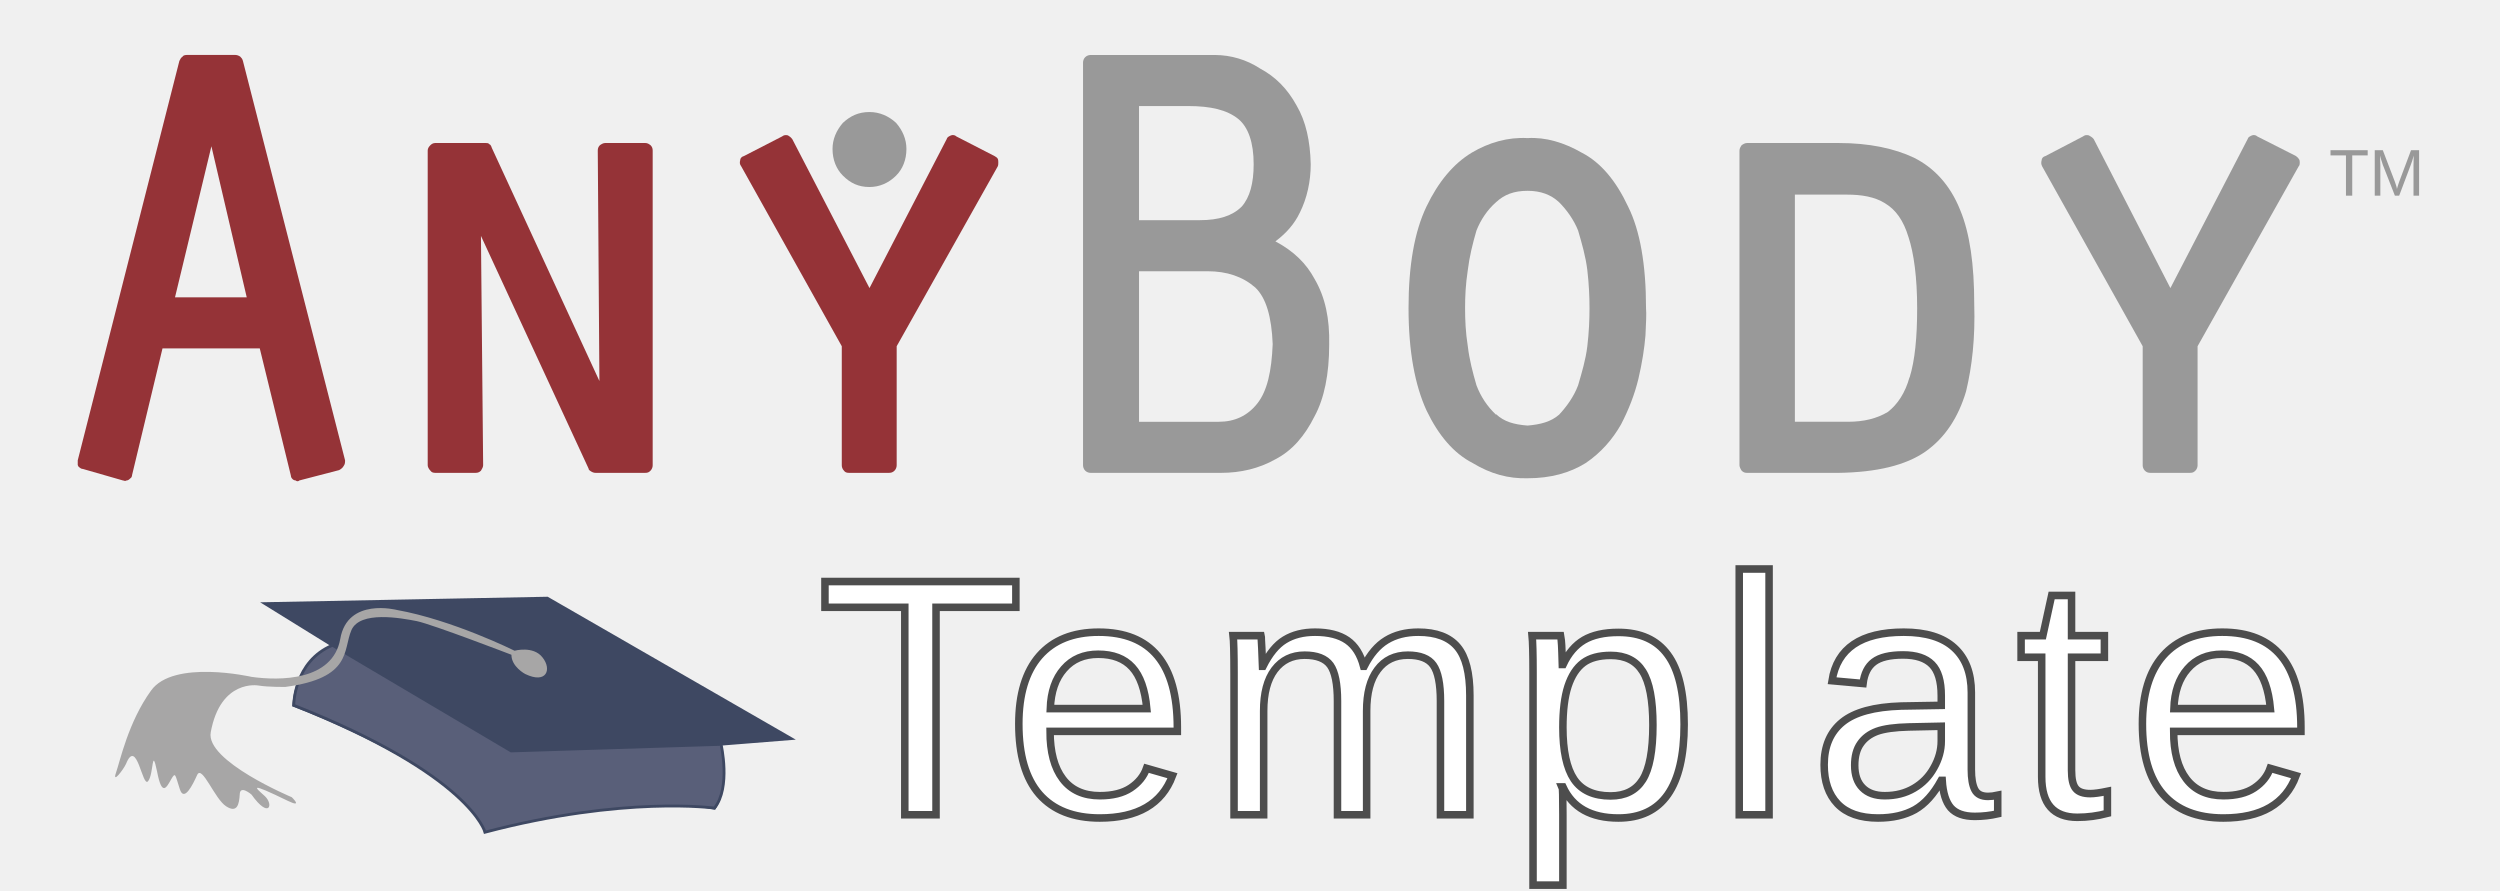
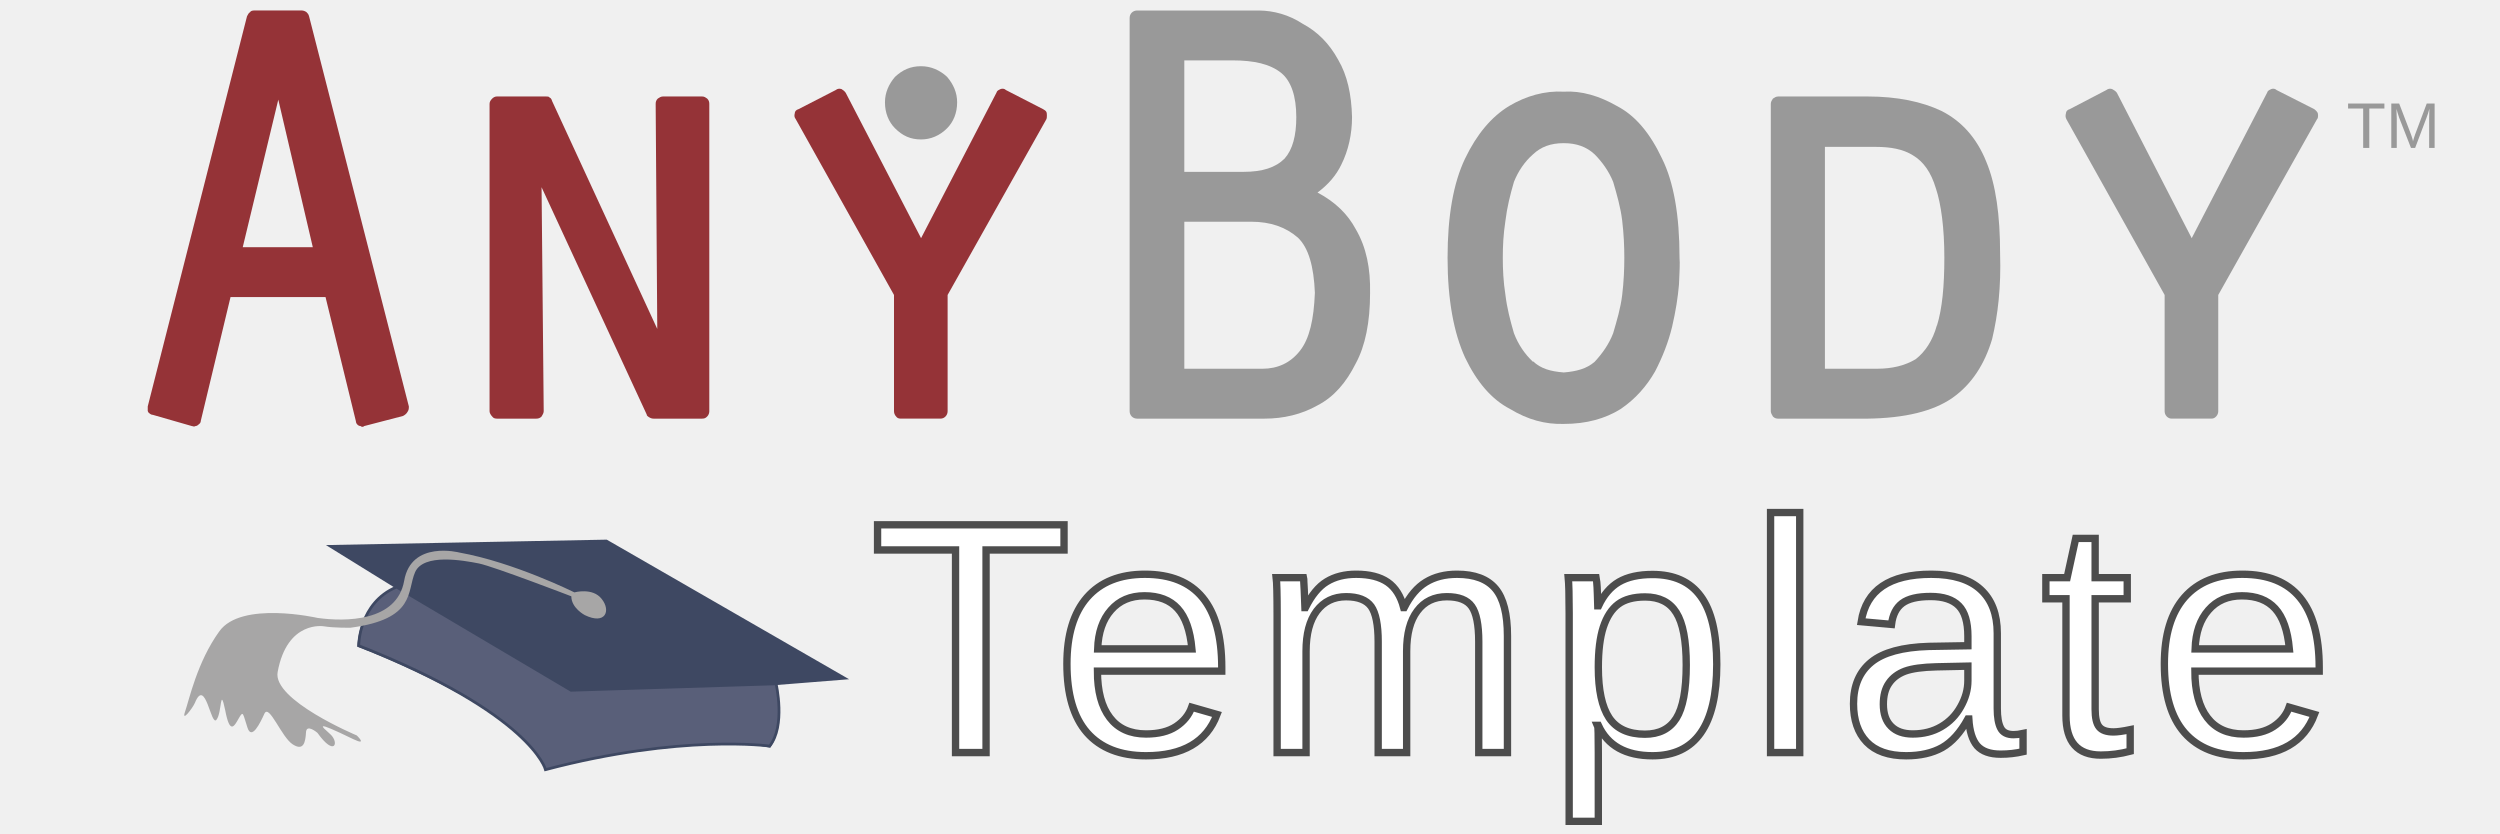
- <svg xmlns="http://www.w3.org/2000/svg" width="157.814mm" height="56.202mm" viewBox="0 0 158 60" version="1.1" id="svg130">
+ <svg xmlns="http://www.w3.org/2000/svg" width="150mm" height="50mm" viewBox="0 0 150.177 53.379" version="1.1" id="svg130">
  <defs id="defs124" />
  <g id="layer1" transform="translate(-31.565,-38.02478)">
-     <g id="g7924" transform="matrix(0.9662182,0,0,0.9662182,6.397553,-2.732706)">
-       <path id="path143" style="fill:#953337;fill-opacity:1;fill-rule:evenodd;stroke-width:0.577" d="m 65.616,52.156 h -2.767 c -0.152,0 -0.265,0.076 -0.379,0.152 -0.114,0.114 -0.152,0.227 -0.152,0.379 l 0.114,16.07 -7.504,-16.26 c -0.038,-0.114 -0.076,-0.227 -0.189,-0.265 -0.038,-0.076 -0.152,-0.076 -0.265,-0.076 h -3.487 c -0.152,0 -0.265,0.076 -0.341,0.152 -0.114,0.114 -0.19,0.227 -0.19,0.379 v 21.945 c 0,0.114 0.076,0.265 0.19,0.379 0.076,0.114 0.189,0.152 0.341,0.152 h 2.805 c 0.152,0 0.265,-0.038 0.379,-0.152 0.076,-0.114 0.152,-0.265 0.152,-0.379 L 54.17,58.637 61.675,74.859 c 0,0.114 0.114,0.152 0.152,0.19 0.114,0.076 0.227,0.114 0.341,0.114 h 3.449 c 0.19,0 0.265,-0.038 0.379,-0.152 0.114,-0.114 0.152,-0.265 0.152,-0.379 V 52.687 c 0,-0.152 -0.038,-0.265 -0.152,-0.379 -0.114,-0.076 -0.189,-0.152 -0.379,-0.152 z" />
-       <path id="path145" style="fill:#953337;fill-opacity:1;fill-rule:evenodd;stroke-width:0.577" d="m 75.887,51.891 c -0.114,-0.152 -0.189,-0.189 -0.303,-0.265 -0.152,-0.038 -0.265,-0.038 -0.417,0.076 L 72.514,53.066 c -0.152,0.038 -0.265,0.152 -0.265,0.303 -0.038,0.152 -0.038,0.265 0.076,0.417 l 7.012,12.545 v 8.3 c 0,0.114 0.038,0.265 0.152,0.379 0.076,0.114 0.189,0.152 0.341,0.152 h 2.805 c 0.152,0 0.265,-0.038 0.379,-0.152 0.114,-0.114 0.152,-0.265 0.152,-0.379 v -8.3 l 7.05,-12.545 c 0.038,-0.076 0.038,-0.19 0.038,-0.265 0,-0.076 0,-0.19 -0.038,-0.265 -0.038,-0.076 -0.152,-0.152 -0.227,-0.19 L 87.334,51.701 c -0.114,-0.114 -0.265,-0.114 -0.379,-0.076 -0.152,0.076 -0.265,0.114 -0.303,0.265 l -5.382,10.385 z" />
-       <path id="path147" style="fill:#953337;fill-opacity:1;fill-rule:evenodd;stroke-width:0.577" d="m 33.362,46.13 c -0.114,0.076 -0.152,0.152 -0.227,0.303 l -7.088,27.857 v 0.325 c 0.01,0.029 0.022,0.06 0.038,0.092 0.076,0.076 0.189,0.189 0.341,0.189 l 2.767,0.796 c 0.076,0 0.152,0.076 0.265,0 0.076,0 0.152,-0.038 0.265,-0.152 0.076,-0.038 0.114,-0.152 0.114,-0.227 l 2.122,-8.831 h 6.784 l 2.16,8.831 c 0,0.076 0.038,0.189 0.076,0.227 0.076,0.114 0.189,0.152 0.265,0.152 0.076,0.076 0.189,0.076 0.265,0 l 2.767,-0.72 c 0.152,-0.076 0.265,-0.189 0.303,-0.265 0.114,-0.152 0.114,-0.265 0.114,-0.417 l -7.125,-27.857 c -0.038,-0.152 -0.114,-0.227 -0.19,-0.303 -0.108,-0.072 -0.217,-0.11 -0.325,-0.114 -0.005,-1.15e-4 -0.011,0 -0.016,0 h -3.373 c -0.007,0 -0.014,-1.15e-4 -0.021,0 -0.141,0.003 -0.246,0.041 -0.283,0.114 z m -0.531,16.79 2.539,-10.536 2.464,10.536 z" />
-       <path id="path150" style="fill:#999999;fill-opacity:1;fill-rule:evenodd;stroke-width:0.577" d="m 157.337,56.818 c -0.682,-1.706 -1.781,-2.918 -3.222,-3.638 -1.364,-0.644 -3.108,-1.023 -5.268,-1.023 h -6.367 c -0.152,0 -0.265,0.076 -0.379,0.152 -0.076,0.114 -0.152,0.227 -0.152,0.379 v 21.945 c 0,0.114 0.076,0.265 0.152,0.379 0.114,0.114 0.227,0.152 0.379,0.152 h 6.367 c 2.691,-0.038 4.7,-0.531 6.064,-1.478 1.402,-0.985 2.312,-2.426 2.843,-4.207 0.417,-1.743 0.644,-3.714 0.569,-6.102 0,-2.729 -0.303,-4.927 -0.985,-6.557 z m -3.601,1.895 c 0.379,1.137 0.606,2.843 0.606,4.965 0,2.009 -0.152,3.638 -0.531,4.851 v -0.038 c -0.303,1.099 -0.834,1.895 -1.516,2.426 -0.758,0.455 -1.668,0.682 -2.767,0.682 h -3.714 V 55.757 h 3.638 c 1.023,0 1.933,0.152 2.653,0.606 0.758,0.455 1.289,1.213 1.63,2.35 z" />
-       <path id="path152" style="fill:#999999;fill-opacity:1;fill-rule:evenodd;stroke-width:0.577" d="m 81.269,49.996 c -0.758,0 -1.327,0.265 -1.857,0.758 -0.455,0.531 -0.72,1.137 -0.72,1.819 0,0.758 0.265,1.402 0.72,1.857 0.531,0.531 1.099,0.796 1.857,0.796 0.682,0 1.327,-0.265 1.857,-0.796 0.455,-0.455 0.72,-1.099 0.72,-1.857 0,-0.682 -0.265,-1.289 -0.72,-1.819 -0.531,-0.493 -1.175,-0.758 -1.857,-0.758 z" />
-       <path id="path154" style="fill:#999999;fill-opacity:1;fill-rule:evenodd;stroke-width:0.577" d="m 96.316,46.168 c -0.114,0.114 -0.152,0.265 -0.152,0.379 v 28.085 c 0,0.114 0.038,0.265 0.152,0.379 0.114,0.114 0.265,0.152 0.379,0.152 h 9.096 c 1.364,0 2.653,-0.303 3.79,-0.947 1.175,-0.606 2.047,-1.63 2.729,-2.994 0.682,-1.251 1.023,-2.956 1.023,-5.003 0.038,-1.781 -0.265,-3.297 -1.023,-4.586 -0.569,-1.061 -1.44,-1.933 -2.729,-2.615 0.758,-0.569 1.327,-1.213 1.706,-2.009 0.493,-0.985 0.758,-2.16 0.758,-3.373 -0.038,-1.63 -0.341,-2.994 -0.985,-4.093 -0.644,-1.175 -1.478,-2.009 -2.539,-2.577 -0.97,-0.634 -2.05,-0.938 -3.132,-0.948 -0.017,-1.15e-4 -0.035,0 -0.052,0 h -8.642 c -0.005,0 -0.01,-1.15e-4 -0.016,0 -0.112,0.004 -0.255,0.043 -0.363,0.152 z m 3.752,3.411 h 3.411 c 1.592,0 2.729,0.265 3.525,0.91 0.682,0.569 1.061,1.63 1.061,3.146 0,1.327 -0.265,2.312 -0.834,2.956 -0.644,0.644 -1.592,0.948 -2.918,0.948 h -4.245 z m 8.111,12.659 c 0.758,0.72 1.137,2.047 1.213,3.942 -0.076,1.895 -0.379,3.26 -1.061,4.131 -0.682,0.872 -1.592,1.289 -2.691,1.289 h -5.571 V 61.101 h 4.776 c 1.364,0 2.464,0.379 3.335,1.137 z" />
-       <path id="path156" style="fill:#999999;fill-opacity:1;fill-rule:evenodd;stroke-width:0.577" d="m 123.264,52.838 c -1.251,0.758 -2.312,2.009 -3.146,3.752 -0.834,1.743 -1.251,4.093 -1.251,7.088 0,3.032 0.455,5.382 1.251,7.125 0.834,1.743 1.895,2.994 3.222,3.676 1.251,0.758 2.501,1.099 3.828,1.061 1.63,0 2.956,-0.379 4.055,-1.061 1.061,-0.72 1.857,-1.63 2.464,-2.691 0.531,-1.023 0.948,-2.085 1.213,-3.184 0.265,-1.137 0.417,-2.122 0.493,-3.032 0.038,-0.872 0.076,-1.516 0.038,-1.895 v -0.038 c 0,-2.994 -0.417,-5.382 -1.251,-7.05 -0.834,-1.781 -1.895,-3.07 -3.222,-3.752 -1.251,-0.72 -2.539,-1.099 -3.79,-1.023 -1.364,-0.076 -2.691,0.303 -3.904,1.023 z m 1.706,3.449 c 0.569,-0.531 1.251,-0.796 2.198,-0.796 0.91,0 1.63,0.265 2.198,0.796 0.531,0.531 1.023,1.213 1.327,1.971 0.265,0.91 0.531,1.819 0.644,2.767 0.114,0.985 0.152,1.819 0.152,2.653 0,0.796 -0.038,1.706 -0.152,2.653 -0.114,0.947 -0.379,1.819 -0.644,2.729 -0.303,0.796 -0.796,1.478 -1.327,2.047 -0.569,0.493 -1.289,0.682 -2.198,0.758 -0.948,-0.076 -1.63,-0.265 -2.198,-0.796 v 0.038 c -0.606,-0.569 -1.061,-1.251 -1.364,-2.047 -0.265,-0.91 -0.493,-1.781 -0.606,-2.729 -0.152,-0.948 -0.189,-1.857 -0.189,-2.653 0,-0.834 0.038,-1.668 0.189,-2.653 0.114,-0.948 0.341,-1.857 0.606,-2.767 0.303,-0.758 0.758,-1.44 1.364,-1.971 z" />
-       <path id="path158" style="fill:#999999;fill-opacity:1;fill-rule:evenodd;stroke-width:0.577" d="m 163.022,53.369 c -0.038,0.152 -0.038,0.265 0.038,0.417 l 7.012,12.545 v 8.3 c 0,0.114 0.038,0.265 0.152,0.379 0.114,0.114 0.227,0.152 0.379,0.152 h 2.767 c 0.189,0 0.265,-0.038 0.379,-0.152 0.114,-0.114 0.152,-0.265 0.152,-0.379 v -8.3 l 7.05,-12.545 c 0.063,-0.063 0.074,-0.152 0.076,-0.224 4.1e-4,-0.015 0,-0.029 0,-0.042 0,-0.013 4.1e-4,-0.027 0,-0.042 -0.002,-0.072 -0.013,-0.16 -0.076,-0.223 -0.038,-0.076 -0.152,-0.152 -0.189,-0.19 l -2.691,-1.364 c -0.114,-0.114 -0.265,-0.114 -0.379,-0.076 -0.152,0.076 -0.265,0.114 -0.303,0.265 L 172.005,62.276 166.661,51.891 c -0.114,-0.152 -0.227,-0.189 -0.341,-0.265 -0.152,-0.038 -0.265,-0.038 -0.417,0.076 l -2.615,1.364 c -0.152,0.038 -0.265,0.152 -0.265,0.303 z" />
-       <text id="text185" y="55.83" x="183.063" style="font-size:6.924px;fill:#999999;fill-opacity:1;stroke-width:0.577">
-         <tspan style="font-size:4.616px;font-family:Arial;fill:#999999;fill-opacity:1;stroke-width:0.577" id="tspan183" font-size="8">TM</tspan>
-       </text>
-     </g>
    <flowRoot style="font-style:normal;font-weight:normal;font-size:40px;line-height:125%;font-family:sans-serif;letter-spacing:0px;word-spacing:0px;fill:#000000;fill-opacity:1;stroke:none;stroke-width:1px;stroke-linecap:butt;stroke-linejoin:miter;stroke-opacity:1" id="flowRoot364" xml:space="preserve" transform="matrix(0.5769974,0,0,0.5769974,-0.1219354,26.38924)">
      <flowRegion id="flowRegion366">
        <rect y="91.154" x="-57.579" height="272.741" width="850.548" id="rect368" />
      </flowRegion>
      <flowPara id="flowPara370" />
    </flowRoot>
-     <text id="text3009" y="92.758" x="81.559" style="font-style:oblique;font-variant:normal;font-weight:normal;font-stretch:normal;font-size:3.209px;line-height:0%;font-family:Candara;-inkscape-font-specification:'Candara Oblique';text-align:start;letter-spacing:1.229px;word-spacing:0px;writing-mode:lr-tb;text-anchor:start;fill:#ffffff;fill-opacity:1;stroke:#4d4d4d;stroke-width:0.508;stroke-miterlimit:4;stroke-dasharray:none;stroke-opacity:1" xml:space="preserve" transform="scale(0.9981225,1.001881)">
-       <tspan style="font-style:normal;font-variant:normal;font-weight:normal;font-stretch:normal;font-size:22.819px;line-height:1.25;font-family:Arial;-inkscape-font-specification:'Arial, Normal';font-variant-ligatures:normal;font-variant-caps:normal;font-variant-numeric:normal;font-feature-settings:normal;text-align:start;word-spacing:0px;writing-mode:lr-tb;text-anchor:start;fill:#ffffff;fill-opacity:1;stroke:#4d4d4d;stroke-width:0.508;stroke-miterlimit:4;stroke-dasharray:none;stroke-opacity:1" y="92.758" x="81.559" id="tspan3011">Template</tspan>
-     </text>
-     <g id="g1038" transform="matrix(0.1919418,0,0,0.1919418,-12.58874,24.41249)" style="stroke:#3e4862;stroke-opacity:1">
-       <path id="path3043" d="m 373.227,362.41 c 0,0 51.12,-13.309 80.36,-7.764 0,0 5.546,-7.865 1.613,-22.384 l 25.308,-2.017 -85.603,-49.306 -99.114,1.916 24.098,14.923 c 0,0 -12.704,4.033 -14.015,20.771 0,0 59.186,22.082 67.353,43.861" style="fill:#3e4862;fill-opacity:1;fill-rule:nonzero;stroke:#3e4862;stroke-opacity:1" />
-       <path id="path3045" d="m 319.486,297.475 62.715,37.105 73.705,-2.319 c 0,0 3.529,15.124 -2.319,22.384 0,0 -31.66,-4.436 -80.562,8.47 0,0 -5.041,-20.065 -67.152,-44.567 0,0 0,-15.427 13.612,-21.073" style="fill:#595f79;fill-opacity:1;fill-rule:nonzero;stroke:#3e4862;stroke-opacity:1" />
-       <path id="path3047" d="m 276.734,328.027 c -1.916,10.083 28.434,22.787 28.434,22.787 0,0 4.134,3.932 -1.311,1.311 -14.519,-7.058 -11.394,-4.638 -8.167,-1.714 3.227,2.924 1.613,8.268 -4.638,-0.504 0,0 -4.033,-3.529 -4.134,-0.101 -0.202,3.327 -0.807,6.756 -4.739,4.235 -4.033,-2.521 -8.47,-14.62 -10.184,-11.091 -1.512,3.327 -4.638,9.881 -6.151,4.941 -1.613,-4.84 -1.412,-6.151 -3.025,-3.327 -1.613,2.823 -3.226,6.251 -4.941,-2.823 -1.916,-9.075 -1.109,0.907 -3.126,3.428 -2.017,2.622 -3.932,-15.528 -7.764,-6.05 -0.907,2.017 -4.941,7.26 -3.529,3.126 1.412,-4.033 4.336,-17.847 12.301,-28.837 7.865,-11.091 35.29,-4.84 35.29,-4.84 9.982,1.412 28.534,1.412 31.156,-13.309 2.521,-14.721 19.863,-10.184 19.863,-10.184 19.662,3.529 41.34,14.318 41.34,14.318 0,0 6.554,-1.815 9.78,2.319 3.428,4.235 1.412,9.478 -6.05,5.848 0,0 -4.84,-2.521 -4.84,-6.756 0,0 -27.526,-10.587 -33.172,-11.797 -5.646,-1.109 -19.964,-3.731 -22.989,3.126 -3.025,6.957 0.302,16.839 -23.191,19.964 0,0 -5.949,0.101 -9.579,-0.504 0,0 -13.208,-2.319 -16.637,16.435" style="fill:#a7a6a6;fill-opacity:1;fill-rule:nonzero;stroke:none;stroke-opacity:1" />
+     <g id="g276" transform="matrix(0.9283698,0,0,0.9283698,6.744696,-0.04402939)">
+       <g id="g7924" transform="matrix(0.9662182,0,0,0.9662182,6.397553,-2.732706)">
+         <path id="path143" style="fill:#953337;fill-opacity:1;fill-rule:evenodd;stroke-width:0.577" d="m 65.616,52.156 h -2.767 c -0.152,0 -0.265,0.076 -0.379,0.152 -0.114,0.114 -0.152,0.227 -0.152,0.379 l 0.114,16.07 -7.504,-16.26 c -0.038,-0.114 -0.076,-0.227 -0.189,-0.265 -0.038,-0.076 -0.152,-0.076 -0.265,-0.076 h -3.487 c -0.152,0 -0.265,0.076 -0.341,0.152 -0.114,0.114 -0.19,0.227 -0.19,0.379 v 21.945 c 0,0.114 0.076,0.265 0.19,0.379 0.076,0.114 0.189,0.152 0.341,0.152 h 2.805 c 0.152,0 0.265,-0.038 0.379,-0.152 0.076,-0.114 0.152,-0.265 0.152,-0.379 L 54.17,58.637 61.675,74.859 c 0,0.114 0.114,0.152 0.152,0.19 0.114,0.076 0.227,0.114 0.341,0.114 h 3.449 c 0.19,0 0.265,-0.038 0.379,-0.152 0.114,-0.114 0.152,-0.265 0.152,-0.379 V 52.687 c 0,-0.152 -0.038,-0.265 -0.152,-0.379 -0.114,-0.076 -0.189,-0.152 -0.379,-0.152 z" />
+         <path id="path145" style="fill:#953337;fill-opacity:1;fill-rule:evenodd;stroke-width:0.577" d="m 75.887,51.891 c -0.114,-0.152 -0.189,-0.189 -0.303,-0.265 -0.152,-0.038 -0.265,-0.038 -0.417,0.076 L 72.514,53.066 c -0.152,0.038 -0.265,0.152 -0.265,0.303 -0.038,0.152 -0.038,0.265 0.076,0.417 l 7.012,12.545 v 8.3 c 0,0.114 0.038,0.265 0.152,0.379 0.076,0.114 0.189,0.152 0.341,0.152 h 2.805 c 0.152,0 0.265,-0.038 0.379,-0.152 0.114,-0.114 0.152,-0.265 0.152,-0.379 v -8.3 l 7.05,-12.545 c 0.038,-0.076 0.038,-0.19 0.038,-0.265 0,-0.076 0,-0.19 -0.038,-0.265 -0.038,-0.076 -0.152,-0.152 -0.227,-0.19 L 87.334,51.701 c -0.114,-0.114 -0.265,-0.114 -0.379,-0.076 -0.152,0.076 -0.265,0.114 -0.303,0.265 l -5.382,10.385 z" />
+         <path id="path147" style="fill:#953337;fill-opacity:1;fill-rule:evenodd;stroke-width:0.577" d="m 33.362,46.13 c -0.114,0.076 -0.152,0.152 -0.227,0.303 l -7.088,27.857 v 0.325 c 0.01,0.029 0.022,0.06 0.038,0.092 0.076,0.076 0.189,0.189 0.341,0.189 l 2.767,0.796 c 0.076,0 0.152,0.076 0.265,0 0.076,0 0.152,-0.038 0.265,-0.152 0.076,-0.038 0.114,-0.152 0.114,-0.227 l 2.122,-8.831 h 6.784 l 2.16,8.831 c 0,0.076 0.038,0.189 0.076,0.227 0.076,0.114 0.189,0.152 0.265,0.152 0.076,0.076 0.189,0.076 0.265,0 l 2.767,-0.72 c 0.152,-0.076 0.265,-0.189 0.303,-0.265 0.114,-0.152 0.114,-0.265 0.114,-0.417 l -7.125,-27.857 c -0.038,-0.152 -0.114,-0.227 -0.19,-0.303 -0.108,-0.072 -0.217,-0.11 -0.325,-0.114 -0.005,-1.15e-4 -0.011,0 -0.016,0 h -3.373 c -0.007,0 -0.014,-1.15e-4 -0.021,0 -0.141,0.003 -0.246,0.041 -0.283,0.114 z m -0.531,16.79 2.539,-10.536 2.464,10.536 z" />
+         <path id="path150" style="fill:#999999;fill-opacity:1;fill-rule:evenodd;stroke-width:0.577" d="m 157.337,56.818 c -0.682,-1.706 -1.781,-2.918 -3.222,-3.638 -1.364,-0.644 -3.108,-1.023 -5.268,-1.023 h -6.367 c -0.152,0 -0.265,0.076 -0.379,0.152 -0.076,0.114 -0.152,0.227 -0.152,0.379 v 21.945 c 0,0.114 0.076,0.265 0.152,0.379 0.114,0.114 0.227,0.152 0.379,0.152 h 6.367 c 2.691,-0.038 4.7,-0.531 6.064,-1.478 1.402,-0.985 2.312,-2.426 2.843,-4.207 0.417,-1.743 0.644,-3.714 0.569,-6.102 0,-2.729 -0.303,-4.927 -0.985,-6.557 z m -3.601,1.895 c 0.379,1.137 0.606,2.843 0.606,4.965 0,2.009 -0.152,3.638 -0.531,4.851 v -0.038 c -0.303,1.099 -0.834,1.895 -1.516,2.426 -0.758,0.455 -1.668,0.682 -2.767,0.682 h -3.714 V 55.757 h 3.638 c 1.023,0 1.933,0.152 2.653,0.606 0.758,0.455 1.289,1.213 1.63,2.35 z" />
+         <path id="path152" style="fill:#999999;fill-opacity:1;fill-rule:evenodd;stroke-width:0.577" d="m 81.269,49.996 c -0.758,0 -1.327,0.265 -1.857,0.758 -0.455,0.531 -0.72,1.137 -0.72,1.819 0,0.758 0.265,1.402 0.72,1.857 0.531,0.531 1.099,0.796 1.857,0.796 0.682,0 1.327,-0.265 1.857,-0.796 0.455,-0.455 0.72,-1.099 0.72,-1.857 0,-0.682 -0.265,-1.289 -0.72,-1.819 -0.531,-0.493 -1.175,-0.758 -1.857,-0.758 z" />
+         <path id="path154" style="fill:#999999;fill-opacity:1;fill-rule:evenodd;stroke-width:0.577" d="m 96.316,46.168 c -0.114,0.114 -0.152,0.265 -0.152,0.379 v 28.085 c 0,0.114 0.038,0.265 0.152,0.379 0.114,0.114 0.265,0.152 0.379,0.152 h 9.096 c 1.364,0 2.653,-0.303 3.79,-0.947 1.175,-0.606 2.047,-1.63 2.729,-2.994 0.682,-1.251 1.023,-2.956 1.023,-5.003 0.038,-1.781 -0.265,-3.297 -1.023,-4.586 -0.569,-1.061 -1.44,-1.933 -2.729,-2.615 0.758,-0.569 1.327,-1.213 1.706,-2.009 0.493,-0.985 0.758,-2.16 0.758,-3.373 -0.038,-1.63 -0.341,-2.994 -0.985,-4.093 -0.644,-1.175 -1.478,-2.009 -2.539,-2.577 -0.97,-0.634 -2.05,-0.938 -3.132,-0.948 -0.017,-1.15e-4 -0.035,0 -0.052,0 h -8.642 c -0.005,0 -0.01,-1.15e-4 -0.016,0 -0.112,0.004 -0.255,0.043 -0.363,0.152 z m 3.752,3.411 h 3.411 c 1.592,0 2.729,0.265 3.525,0.91 0.682,0.569 1.061,1.63 1.061,3.146 0,1.327 -0.265,2.312 -0.834,2.956 -0.644,0.644 -1.592,0.948 -2.918,0.948 h -4.245 z m 8.111,12.659 c 0.758,0.72 1.137,2.047 1.213,3.942 -0.076,1.895 -0.379,3.26 -1.061,4.131 -0.682,0.872 -1.592,1.289 -2.691,1.289 h -5.571 V 61.101 h 4.776 c 1.364,0 2.464,0.379 3.335,1.137 z" />
+         <path id="path156" style="fill:#999999;fill-opacity:1;fill-rule:evenodd;stroke-width:0.577" d="m 123.264,52.838 c -1.251,0.758 -2.312,2.009 -3.146,3.752 -0.834,1.743 -1.251,4.093 -1.251,7.088 0,3.032 0.455,5.382 1.251,7.125 0.834,1.743 1.895,2.994 3.222,3.676 1.251,0.758 2.501,1.099 3.828,1.061 1.63,0 2.956,-0.379 4.055,-1.061 1.061,-0.72 1.857,-1.63 2.464,-2.691 0.531,-1.023 0.948,-2.085 1.213,-3.184 0.265,-1.137 0.417,-2.122 0.493,-3.032 0.038,-0.872 0.076,-1.516 0.038,-1.895 v -0.038 c 0,-2.994 -0.417,-5.382 -1.251,-7.05 -0.834,-1.781 -1.895,-3.07 -3.222,-3.752 -1.251,-0.72 -2.539,-1.099 -3.79,-1.023 -1.364,-0.076 -2.691,0.303 -3.904,1.023 z m 1.706,3.449 c 0.569,-0.531 1.251,-0.796 2.198,-0.796 0.91,0 1.63,0.265 2.198,0.796 0.531,0.531 1.023,1.213 1.327,1.971 0.265,0.91 0.531,1.819 0.644,2.767 0.114,0.985 0.152,1.819 0.152,2.653 0,0.796 -0.038,1.706 -0.152,2.653 -0.114,0.947 -0.379,1.819 -0.644,2.729 -0.303,0.796 -0.796,1.478 -1.327,2.047 -0.569,0.493 -1.289,0.682 -2.198,0.758 -0.948,-0.076 -1.63,-0.265 -2.198,-0.796 v 0.038 c -0.606,-0.569 -1.061,-1.251 -1.364,-2.047 -0.265,-0.91 -0.493,-1.781 -0.606,-2.729 -0.152,-0.948 -0.189,-1.857 -0.189,-2.653 0,-0.834 0.038,-1.668 0.189,-2.653 0.114,-0.948 0.341,-1.857 0.606,-2.767 0.303,-0.758 0.758,-1.44 1.364,-1.971 z" />
+         <path id="path158" style="fill:#999999;fill-opacity:1;fill-rule:evenodd;stroke-width:0.577" d="m 163.022,53.369 c -0.038,0.152 -0.038,0.265 0.038,0.417 l 7.012,12.545 v 8.3 c 0,0.114 0.038,0.265 0.152,0.379 0.114,0.114 0.227,0.152 0.379,0.152 h 2.767 c 0.189,0 0.265,-0.038 0.379,-0.152 0.114,-0.114 0.152,-0.265 0.152,-0.379 v -8.3 l 7.05,-12.545 c 0.063,-0.063 0.074,-0.152 0.076,-0.224 4.1e-4,-0.015 0,-0.029 0,-0.042 0,-0.013 4.1e-4,-0.027 0,-0.042 -0.002,-0.072 -0.013,-0.16 -0.076,-0.223 -0.038,-0.076 -0.152,-0.152 -0.189,-0.19 l -2.691,-1.364 c -0.114,-0.114 -0.265,-0.114 -0.379,-0.076 -0.152,0.076 -0.265,0.114 -0.303,0.265 L 172.005,62.276 166.661,51.891 c -0.114,-0.152 -0.227,-0.189 -0.341,-0.265 -0.152,-0.038 -0.265,-0.038 -0.417,0.076 l -2.615,1.364 c -0.152,0.038 -0.265,0.152 -0.265,0.303 z" />
+         <text id="text185" y="55.83" x="183.063" style="font-size:6.924px;fill:#999999;fill-opacity:1;stroke-width:0.577">
+           <tspan style="font-size:4.616px;font-family:Arial;fill:#999999;fill-opacity:1;stroke-width:0.577" id="tspan183" font-size="8">TM</tspan>
+         </text>
+       </g>
+       <text id="text3009" y="92.758" x="81.559" style="font-style:oblique;font-variant:normal;font-weight:normal;font-stretch:normal;font-size:3.209px;line-height:0%;font-family:Candara;-inkscape-font-specification:'Candara Oblique';text-align:start;letter-spacing:1.229px;word-spacing:0px;writing-mode:lr-tb;text-anchor:start;fill:#ffffff;fill-opacity:1;stroke:#4d4d4d;stroke-width:0.508;stroke-miterlimit:4;stroke-dasharray:none;stroke-opacity:1" xml:space="preserve" transform="scale(0.9981225,1.001881)">
+         <tspan style="font-style:normal;font-variant:normal;font-weight:normal;font-stretch:normal;font-size:22.819px;line-height:1.25;font-family:Arial;-inkscape-font-specification:'Arial, Normal';font-variant-ligatures:normal;font-variant-caps:normal;font-variant-numeric:normal;font-feature-settings:normal;text-align:start;word-spacing:0px;writing-mode:lr-tb;text-anchor:start;fill:#ffffff;fill-opacity:1;stroke:#4d4d4d;stroke-width:0.508;stroke-miterlimit:4;stroke-dasharray:none;stroke-opacity:1" y="92.758" x="81.559" id="tspan3011">Template</tspan>
+       </text>
+       <g id="g1038" transform="matrix(0.1919418,0,0,0.1919418,-12.58874,24.41249)" style="stroke:#3e4862;stroke-opacity:1">
+         <path id="path3043" d="m 373.227,362.41 c 0,0 51.12,-13.309 80.36,-7.764 0,0 5.546,-7.865 1.613,-22.384 l 25.308,-2.017 -85.603,-49.306 -99.114,1.916 24.098,14.923 c 0,0 -12.704,4.033 -14.015,20.771 0,0 59.186,22.082 67.353,43.861" style="fill:#3e4862;fill-opacity:1;fill-rule:nonzero;stroke:#3e4862;stroke-opacity:1" />
+         <path id="path3045" d="m 319.486,297.475 62.715,37.105 73.705,-2.319 c 0,0 3.529,15.124 -2.319,22.384 0,0 -31.66,-4.436 -80.562,8.47 0,0 -5.041,-20.065 -67.152,-44.567 0,0 0,-15.427 13.612,-21.073" style="fill:#595f79;fill-opacity:1;fill-rule:nonzero;stroke:#3e4862;stroke-opacity:1" />
+         <path id="path3047" d="m 276.734,328.027 c -1.916,10.083 28.434,22.787 28.434,22.787 0,0 4.134,3.932 -1.311,1.311 -14.519,-7.058 -11.394,-4.638 -8.167,-1.714 3.227,2.924 1.613,8.268 -4.638,-0.504 0,0 -4.033,-3.529 -4.134,-0.101 -0.202,3.327 -0.807,6.756 -4.739,4.235 -4.033,-2.521 -8.47,-14.62 -10.184,-11.091 -1.512,3.327 -4.638,9.881 -6.151,4.941 -1.613,-4.84 -1.412,-6.151 -3.025,-3.327 -1.613,2.823 -3.226,6.251 -4.941,-2.823 -1.916,-9.075 -1.109,0.907 -3.126,3.428 -2.017,2.622 -3.932,-15.528 -7.764,-6.05 -0.907,2.017 -4.941,7.26 -3.529,3.126 1.412,-4.033 4.336,-17.847 12.301,-28.837 7.865,-11.091 35.29,-4.84 35.29,-4.84 9.982,1.412 28.534,1.412 31.156,-13.309 2.521,-14.721 19.863,-10.184 19.863,-10.184 19.662,3.529 41.34,14.318 41.34,14.318 0,0 6.554,-1.815 9.78,2.319 3.428,4.235 1.412,9.478 -6.05,5.848 0,0 -4.84,-2.521 -4.84,-6.756 0,0 -27.526,-10.587 -33.172,-11.797 -5.646,-1.109 -19.964,-3.731 -22.989,3.126 -3.025,6.957 0.302,16.839 -23.191,19.964 0,0 -5.949,0.101 -9.579,-0.504 0,0 -13.208,-2.319 -16.637,16.435" style="fill:#a7a6a6;fill-opacity:1;fill-rule:nonzero;stroke:none;stroke-opacity:1" />
+       </g>
    </g>
  </g>
</svg>
